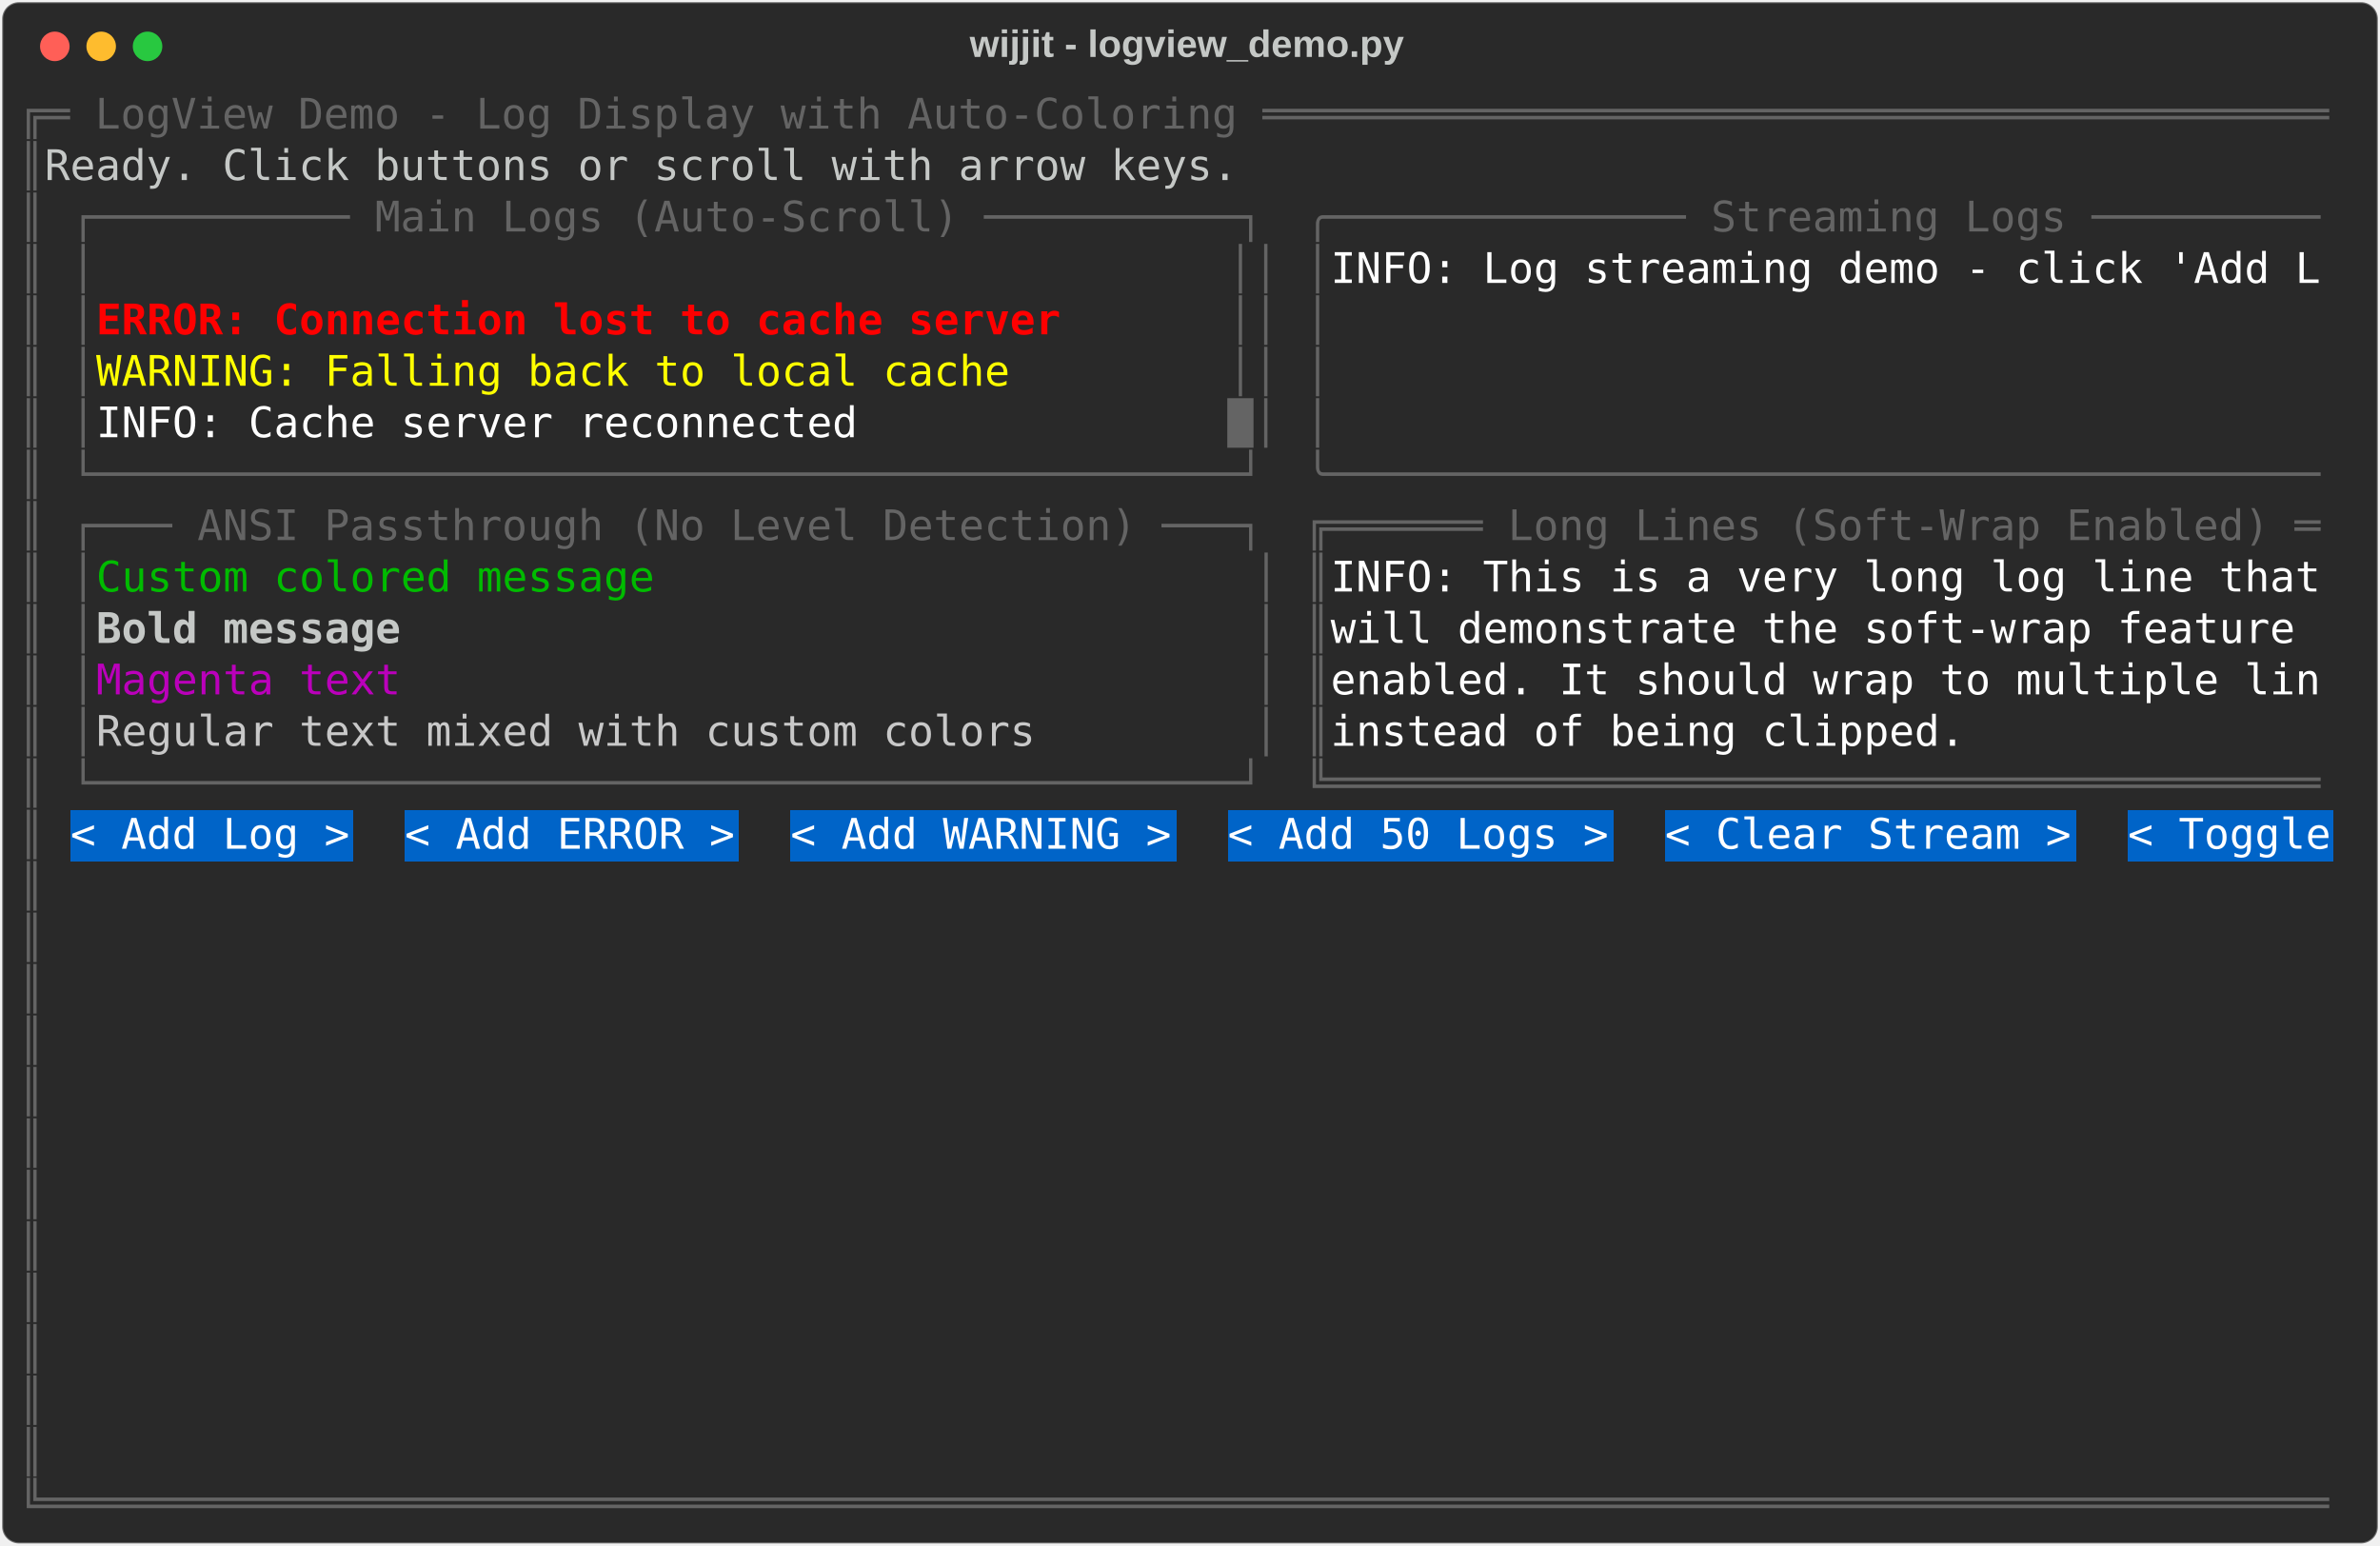
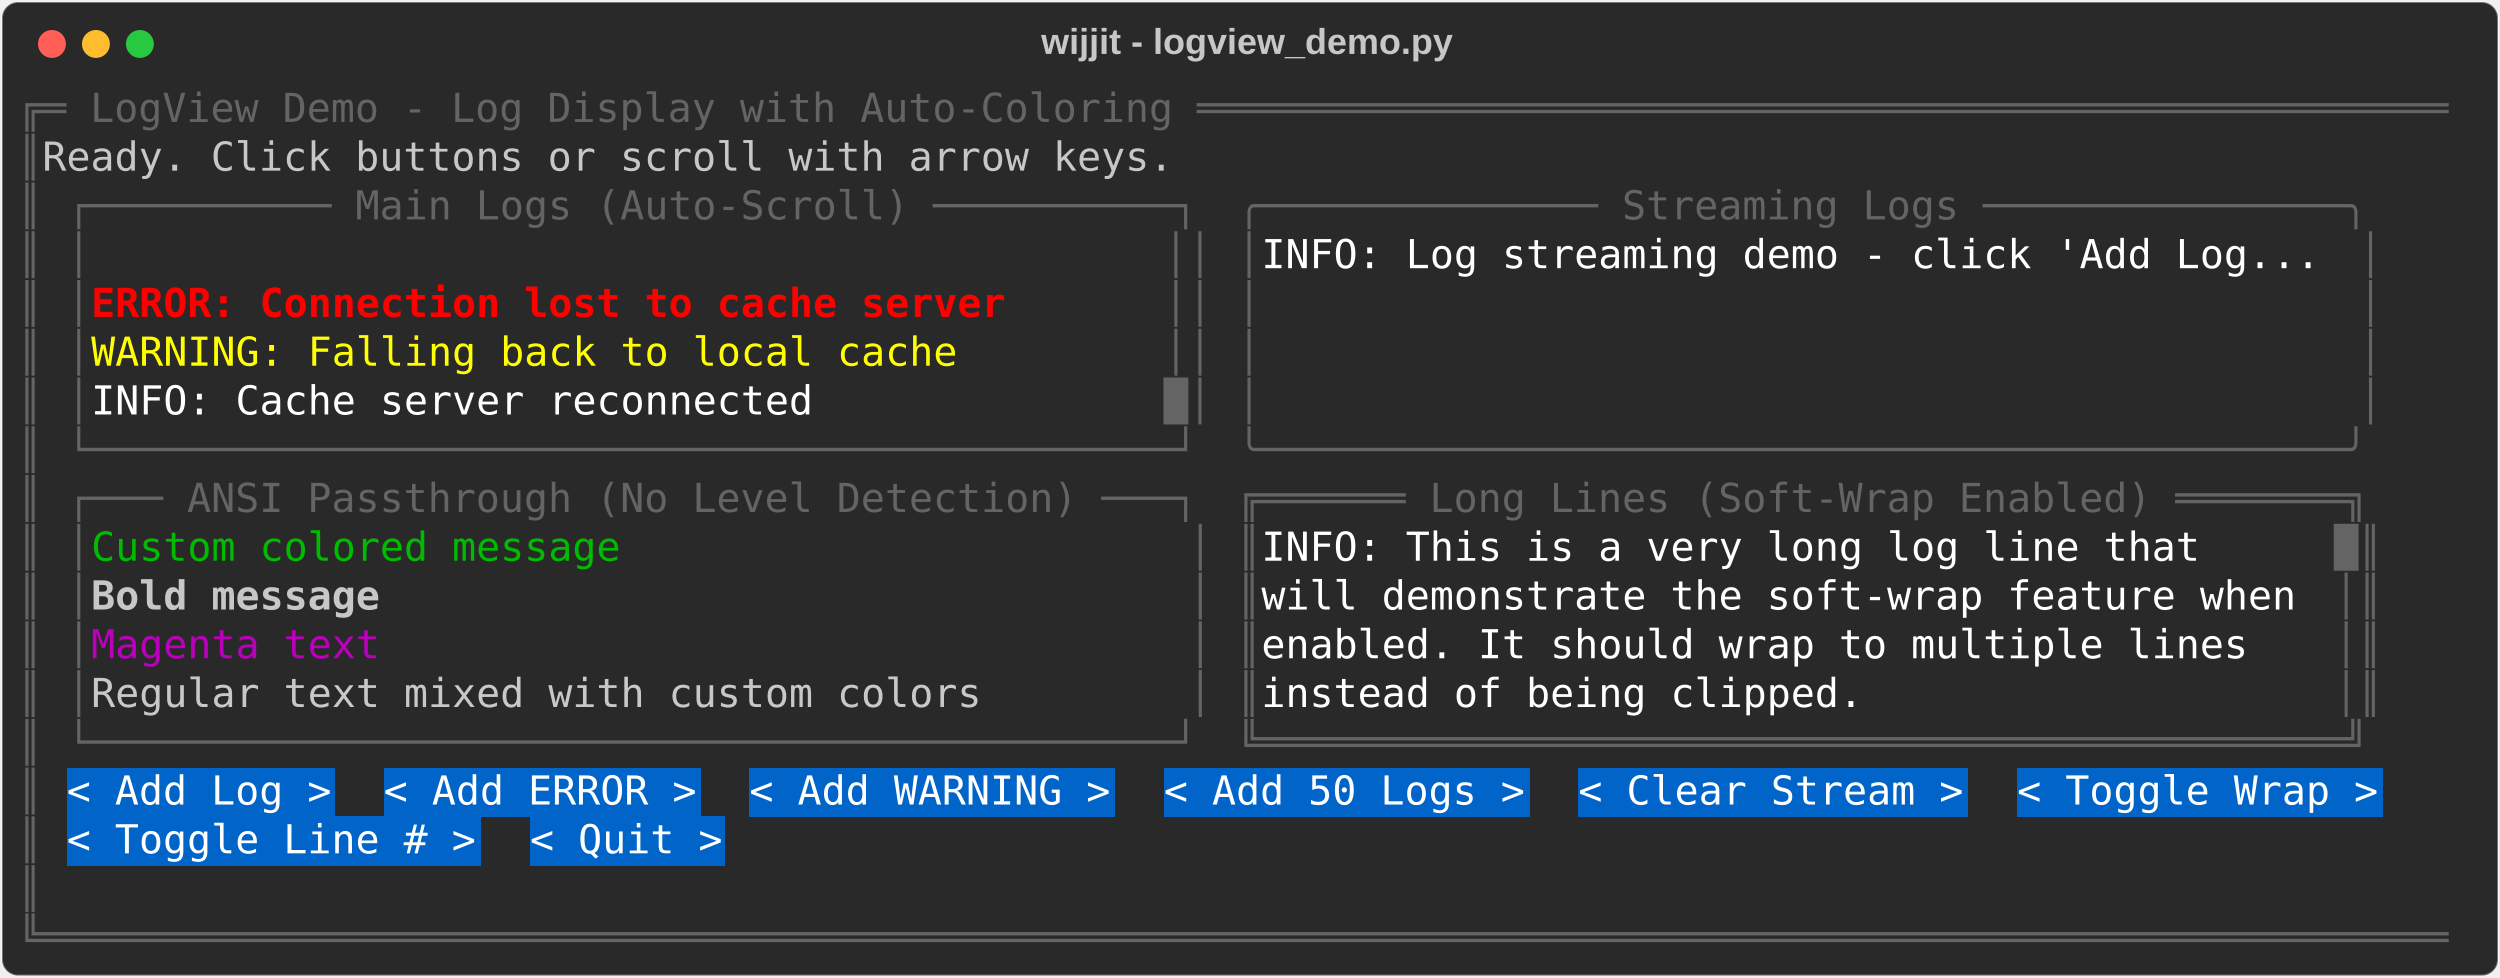
- <svg xmlns="http://www.w3.org/2000/svg" class="rich-terminal" viewBox="0 0 1129 733.2">
+ <svg xmlns="http://www.w3.org/2000/svg" class="rich-terminal" viewBox="0 0 1251 489.2">
  <style>

    @font-face {
        font-family: "Fira Code";
        src: local("FiraCode-Regular"),
                url("https://cdnjs.cloudflare.com/ajax/libs/firacode/6.2.0/woff2/FiraCode-Regular.woff2") format("woff2"),
                url("https://cdnjs.cloudflare.com/ajax/libs/firacode/6.2.0/woff/FiraCode-Regular.woff") format("woff");
        font-style: normal;
        font-weight: 400;
    }
    @font-face {
        font-family: "Fira Code";
        src: local("FiraCode-Bold"),
                url("https://cdnjs.cloudflare.com/ajax/libs/firacode/6.2.0/woff2/FiraCode-Bold.woff2") format("woff2"),
                url("https://cdnjs.cloudflare.com/ajax/libs/firacode/6.2.0/woff/FiraCode-Bold.woff") format("woff");
        font-style: bold;
        font-weight: 700;
    }

-     .terminal-656119007-matrix {
+     .terminal-2878604525-matrix {
        font-family: Fira Code, monospace;
        font-size: 20px;
        line-height: 24.4px;
        font-variant-east-asian: full-width;
    }

-     .terminal-656119007-title {
+     .terminal-2878604525-title {
        font-size: 18px;
        font-weight: bold;
        font-family: arial;
    }

-     .terminal-656119007-r1 { fill: #646464 }
- .terminal-656119007-r2 { fill: #c5c8c6 }
- .terminal-656119007-r3 { fill: #c8c8c8 }
- .terminal-656119007-r4 { fill: #ffffff }
- .terminal-656119007-r5 { fill: #ff0000;font-weight: bold }
- .terminal-656119007-r6 { fill: #ffff00 }
- .terminal-656119007-r7 { fill: #00bb00 }
- .terminal-656119007-r8 { fill: #c5c8c6;font-weight: bold }
- .terminal-656119007-r9 { fill: #bb00bb }
+     .terminal-2878604525-r1 { fill: #646464 }
+ .terminal-2878604525-r2 { fill: #c5c8c6 }
+ .terminal-2878604525-r3 { fill: #c8c8c8 }
+ .terminal-2878604525-r4 { fill: #ffffff }
+ .terminal-2878604525-r5 { fill: #ff0000;font-weight: bold }
+ .terminal-2878604525-r6 { fill: #ffff00 }
+ .terminal-2878604525-r7 { fill: #00bb00 }
+ .terminal-2878604525-r8 { fill: #c5c8c6;font-weight: bold }
+ .terminal-2878604525-r9 { fill: #bb00bb }
    </style>
  <defs>
-     <clipPath id="terminal-656119007-clip-terminal">
-       <rect x="0" y="0" width="1109.2" height="682.2" />
-     </clipPath>
-     <clipPath id="terminal-656119007-line-0">
-       <rect x="0" y="1.5" width="1110.2" height="24.65" />
-     </clipPath>
-     <clipPath id="terminal-656119007-line-1">
-       <rect x="0" y="25.9" width="1110.2" height="24.65" />
-     </clipPath>
-     <clipPath id="terminal-656119007-line-2">
-       <rect x="0" y="50.3" width="1110.2" height="24.65" />
-     </clipPath>
-     <clipPath id="terminal-656119007-line-3">
-       <rect x="0" y="74.7" width="1110.2" height="24.65" />
-     </clipPath>
-     <clipPath id="terminal-656119007-line-4">
-       <rect x="0" y="99.1" width="1110.2" height="24.65" />
-     </clipPath>
-     <clipPath id="terminal-656119007-line-5">
-       <rect x="0" y="123.5" width="1110.2" height="24.65" />
-     </clipPath>
-     <clipPath id="terminal-656119007-line-6">
-       <rect x="0" y="147.9" width="1110.2" height="24.65" />
-     </clipPath>
-     <clipPath id="terminal-656119007-line-7">
-       <rect x="0" y="172.3" width="1110.2" height="24.65" />
-     </clipPath>
-     <clipPath id="terminal-656119007-line-8">
-       <rect x="0" y="196.7" width="1110.2" height="24.65" />
-     </clipPath>
-     <clipPath id="terminal-656119007-line-9">
-       <rect x="0" y="221.1" width="1110.2" height="24.65" />
-     </clipPath>
-     <clipPath id="terminal-656119007-line-10">
-       <rect x="0" y="245.5" width="1110.2" height="24.65" />
-     </clipPath>
-     <clipPath id="terminal-656119007-line-11">
-       <rect x="0" y="269.9" width="1110.2" height="24.65" />
-     </clipPath>
-     <clipPath id="terminal-656119007-line-12">
-       <rect x="0" y="294.3" width="1110.2" height="24.65" />
-     </clipPath>
-     <clipPath id="terminal-656119007-line-13">
-       <rect x="0" y="318.7" width="1110.2" height="24.65" />
-     </clipPath>
-     <clipPath id="terminal-656119007-line-14">
-       <rect x="0" y="343.1" width="1110.2" height="24.65" />
-     </clipPath>
-     <clipPath id="terminal-656119007-line-15">
-       <rect x="0" y="367.5" width="1110.2" height="24.65" />
-     </clipPath>
-     <clipPath id="terminal-656119007-line-16">
-       <rect x="0" y="391.9" width="1110.2" height="24.65" />
-     </clipPath>
-     <clipPath id="terminal-656119007-line-17">
-       <rect x="0" y="416.3" width="1110.2" height="24.65" />
-     </clipPath>
-     <clipPath id="terminal-656119007-line-18">
-       <rect x="0" y="440.7" width="1110.2" height="24.65" />
-     </clipPath>
-     <clipPath id="terminal-656119007-line-19">
-       <rect x="0" y="465.1" width="1110.2" height="24.65" />
-     </clipPath>
-     <clipPath id="terminal-656119007-line-20">
-       <rect x="0" y="489.5" width="1110.2" height="24.65" />
-     </clipPath>
-     <clipPath id="terminal-656119007-line-21">
-       <rect x="0" y="513.9" width="1110.2" height="24.65" />
-     </clipPath>
-     <clipPath id="terminal-656119007-line-22">
-       <rect x="0" y="538.3" width="1110.2" height="24.65" />
-     </clipPath>
-     <clipPath id="terminal-656119007-line-23">
-       <rect x="0" y="562.7" width="1110.2" height="24.65" />
-     </clipPath>
-     <clipPath id="terminal-656119007-line-24">
-       <rect x="0" y="587.1" width="1110.2" height="24.65" />
-     </clipPath>
-     <clipPath id="terminal-656119007-line-25">
-       <rect x="0" y="611.5" width="1110.2" height="24.65" />
-     </clipPath>
-     <clipPath id="terminal-656119007-line-26">
-       <rect x="0" y="635.9" width="1110.2" height="24.65" />
+     <clipPath id="terminal-2878604525-clip-terminal">
+       <rect x="0" y="0" width="1231.2" height="438.2" />
+     </clipPath>
+     <clipPath id="terminal-2878604525-line-0">
+       <rect x="0" y="1.5" width="1232.2" height="24.65" />
+     </clipPath>
+     <clipPath id="terminal-2878604525-line-1">
+       <rect x="0" y="25.9" width="1232.2" height="24.65" />
+     </clipPath>
+     <clipPath id="terminal-2878604525-line-2">
+       <rect x="0" y="50.3" width="1232.2" height="24.65" />
+     </clipPath>
+     <clipPath id="terminal-2878604525-line-3">
+       <rect x="0" y="74.7" width="1232.2" height="24.65" />
+     </clipPath>
+     <clipPath id="terminal-2878604525-line-4">
+       <rect x="0" y="99.1" width="1232.2" height="24.65" />
+     </clipPath>
+     <clipPath id="terminal-2878604525-line-5">
+       <rect x="0" y="123.5" width="1232.2" height="24.65" />
+     </clipPath>
+     <clipPath id="terminal-2878604525-line-6">
+       <rect x="0" y="147.9" width="1232.2" height="24.65" />
+     </clipPath>
+     <clipPath id="terminal-2878604525-line-7">
+       <rect x="0" y="172.3" width="1232.2" height="24.65" />
+     </clipPath>
+     <clipPath id="terminal-2878604525-line-8">
+       <rect x="0" y="196.7" width="1232.2" height="24.65" />
+     </clipPath>
+     <clipPath id="terminal-2878604525-line-9">
+       <rect x="0" y="221.1" width="1232.2" height="24.65" />
+     </clipPath>
+     <clipPath id="terminal-2878604525-line-10">
+       <rect x="0" y="245.5" width="1232.2" height="24.65" />
+     </clipPath>
+     <clipPath id="terminal-2878604525-line-11">
+       <rect x="0" y="269.9" width="1232.2" height="24.65" />
+     </clipPath>
+     <clipPath id="terminal-2878604525-line-12">
+       <rect x="0" y="294.3" width="1232.2" height="24.65" />
+     </clipPath>
+     <clipPath id="terminal-2878604525-line-13">
+       <rect x="0" y="318.7" width="1232.2" height="24.65" />
+     </clipPath>
+     <clipPath id="terminal-2878604525-line-14">
+       <rect x="0" y="343.1" width="1232.2" height="24.65" />
+     </clipPath>
+     <clipPath id="terminal-2878604525-line-15">
+       <rect x="0" y="367.5" width="1232.2" height="24.65" />
+     </clipPath>
+     <clipPath id="terminal-2878604525-line-16">
+       <rect x="0" y="391.9" width="1232.2" height="24.65" />
    </clipPath>
  </defs>
-   <rect fill="#292929" stroke="rgba(255,255,255,0.35)" stroke-width="1" x="1" y="1" width="1127" height="731.2" rx="8" />
-   <text class="terminal-656119007-title" fill="#c5c8c6" text-anchor="middle" x="563" y="27">wijjit - logview_demo.py</text>
+   <rect fill="#292929" stroke="rgba(255,255,255,0.35)" stroke-width="1" x="1" y="1" width="1249" height="487.2" rx="8" />
+   <text class="terminal-2878604525-title" fill="#c5c8c6" text-anchor="middle" x="624" y="27">wijjit - logview_demo.py</text>
  <g transform="translate(26,22)">
    <circle cx="0" cy="0" r="7" fill="#ff5f57" />
    <circle cx="22" cy="0" r="7" fill="#febc2e" />
    <circle cx="44" cy="0" r="7" fill="#28c840" />
  </g>
-   <g transform="translate(9, 41)" clip-path="url(#terminal-656119007-clip-terminal)">
+   <g transform="translate(9, 41)" clip-path="url(#terminal-2878604525-clip-terminal)">
    <rect fill="#0064c8" x="24.4" y="343.1" width="134.2" height="24.65" shape-rendering="crispEdges" />
    <rect fill="#0064c8" x="183" y="343.1" width="158.6" height="24.65" shape-rendering="crispEdges" />
    <rect fill="#0064c8" x="366" y="343.1" width="183" height="24.65" shape-rendering="crispEdges" />
    <rect fill="#0064c8" x="573.4" y="343.1" width="183" height="24.65" shape-rendering="crispEdges" />
    <rect fill="#0064c8" x="780.8" y="343.1" width="195.2" height="24.65" shape-rendering="crispEdges" />
-     <rect fill="#0064c8" x="1000.4" y="343.1" width="97.6" height="24.65" shape-rendering="crispEdges" />
-     <g class="terminal-656119007-matrix">
-       <text class="terminal-656119007-r1" x="0" y="20" textLength="1110.2" clip-path="url(#terminal-656119007-line-0)">╔═ LogView Demo - Log Display with Auto-Coloring ══════════════════════════════════════════</text>
-       <text class="terminal-656119007-r2" x="1110.2" y="20" textLength="12.2" clip-path="url(#terminal-656119007-line-0)">
- </text>
-       <text class="terminal-656119007-r1" x="0" y="44.4" textLength="12.2" clip-path="url(#terminal-656119007-line-1)">║</text>
-       <text class="terminal-656119007-r2" x="12.2" y="44.4" textLength="1098" clip-path="url(#terminal-656119007-line-1)"> Ready. Click buttons or scroll with arrow keys.                                          </text>
-       <text class="terminal-656119007-r2" x="1110.2" y="44.4" textLength="12.2" clip-path="url(#terminal-656119007-line-1)">
- </text>
-       <text class="terminal-656119007-r1" x="0" y="68.8" textLength="12.2" clip-path="url(#terminal-656119007-line-2)">║</text>
-       <text class="terminal-656119007-r1" x="24.4" y="68.8" textLength="573.4" clip-path="url(#terminal-656119007-line-2)">┌────────── Main Logs (Auto-Scroll) ──────────┐</text>
-       <text class="terminal-656119007-r1" x="610" y="68.8" textLength="488" clip-path="url(#terminal-656119007-line-2)">╭────────────── Streaming Logs ─────────</text>
-       <text class="terminal-656119007-r2" x="1110.2" y="68.8" textLength="12.2" clip-path="url(#terminal-656119007-line-2)">
- </text>
-       <text class="terminal-656119007-r1" x="0" y="93.2" textLength="12.2" clip-path="url(#terminal-656119007-line-3)">║</text>
-       <text class="terminal-656119007-r1" x="24.4" y="93.2" textLength="12.2" clip-path="url(#terminal-656119007-line-3)">│</text>
-       <text class="terminal-656119007-r1" x="573.4" y="93.2" textLength="24.4" clip-path="url(#terminal-656119007-line-3)">││</text>
-       <text class="terminal-656119007-r1" x="610" y="93.2" textLength="12.2" clip-path="url(#terminal-656119007-line-3)">│</text>
-       <text class="terminal-656119007-r4" x="622.2" y="93.2" textLength="475.8" clip-path="url(#terminal-656119007-line-3)">INFO: Log streaming demo - click 'Add L</text>
-       <text class="terminal-656119007-r2" x="1110.2" y="93.2" textLength="12.2" clip-path="url(#terminal-656119007-line-3)">
- </text>
-       <text class="terminal-656119007-r1" x="0" y="117.6" textLength="12.2" clip-path="url(#terminal-656119007-line-4)">║</text>
-       <text class="terminal-656119007-r1" x="24.4" y="117.6" textLength="12.2" clip-path="url(#terminal-656119007-line-4)">│</text>
-       <text class="terminal-656119007-r5" x="36.6" y="117.6" textLength="463.6" clip-path="url(#terminal-656119007-line-4)">ERROR: Connection lost to cache server</text>
-       <text class="terminal-656119007-r1" x="573.4" y="117.6" textLength="24.4" clip-path="url(#terminal-656119007-line-4)">││</text>
-       <text class="terminal-656119007-r1" x="610" y="117.6" textLength="12.2" clip-path="url(#terminal-656119007-line-4)">│</text>
-       <text class="terminal-656119007-r2" x="1110.2" y="117.6" textLength="12.2" clip-path="url(#terminal-656119007-line-4)">
- </text>
-       <text class="terminal-656119007-r1" x="0" y="142" textLength="12.2" clip-path="url(#terminal-656119007-line-5)">║</text>
-       <text class="terminal-656119007-r1" x="24.4" y="142" textLength="12.2" clip-path="url(#terminal-656119007-line-5)">│</text>
-       <text class="terminal-656119007-r6" x="36.6" y="142" textLength="439.2" clip-path="url(#terminal-656119007-line-5)">WARNING: Falling back to local cache</text>
-       <text class="terminal-656119007-r1" x="573.4" y="142" textLength="24.4" clip-path="url(#terminal-656119007-line-5)">││</text>
-       <text class="terminal-656119007-r1" x="610" y="142" textLength="12.2" clip-path="url(#terminal-656119007-line-5)">│</text>
-       <text class="terminal-656119007-r2" x="1110.2" y="142" textLength="12.2" clip-path="url(#terminal-656119007-line-5)">
- </text>
-       <text class="terminal-656119007-r1" x="0" y="166.4" textLength="12.2" clip-path="url(#terminal-656119007-line-6)">║</text>
-       <text class="terminal-656119007-r1" x="24.4" y="166.4" textLength="12.2" clip-path="url(#terminal-656119007-line-6)">│</text>
-       <text class="terminal-656119007-r4" x="36.6" y="166.4" textLength="366" clip-path="url(#terminal-656119007-line-6)">INFO: Cache server reconnected</text>
-       <text class="terminal-656119007-r1" x="573.4" y="166.4" textLength="24.4" clip-path="url(#terminal-656119007-line-6)">█│</text>
-       <text class="terminal-656119007-r1" x="610" y="166.4" textLength="12.2" clip-path="url(#terminal-656119007-line-6)">│</text>
-       <text class="terminal-656119007-r2" x="1110.2" y="166.4" textLength="12.2" clip-path="url(#terminal-656119007-line-6)">
- </text>
-       <text class="terminal-656119007-r1" x="0" y="190.8" textLength="12.2" clip-path="url(#terminal-656119007-line-7)">║</text>
-       <text class="terminal-656119007-r1" x="24.4" y="190.8" textLength="573.4" clip-path="url(#terminal-656119007-line-7)">└─────────────────────────────────────────────┘</text>
-       <text class="terminal-656119007-r1" x="610" y="190.8" textLength="488" clip-path="url(#terminal-656119007-line-7)">╰───────────────────────────────────────</text>
-       <text class="terminal-656119007-r2" x="1110.2" y="190.8" textLength="12.2" clip-path="url(#terminal-656119007-line-7)">
- </text>
-       <text class="terminal-656119007-r1" x="0" y="215.2" textLength="12.2" clip-path="url(#terminal-656119007-line-8)">║</text>
-       <text class="terminal-656119007-r1" x="24.4" y="215.2" textLength="573.4" clip-path="url(#terminal-656119007-line-8)">┌─── ANSI Passthrough (No Level Detection) ───┐</text>
-       <text class="terminal-656119007-r1" x="610" y="215.2" textLength="488" clip-path="url(#terminal-656119007-line-8)">╔══════ Long Lines (Soft-Wrap Enabled) ═</text>
-       <text class="terminal-656119007-r2" x="1110.2" y="215.2" textLength="12.2" clip-path="url(#terminal-656119007-line-8)">
- </text>
-       <text class="terminal-656119007-r1" x="0" y="239.6" textLength="12.2" clip-path="url(#terminal-656119007-line-9)">║</text>
-       <text class="terminal-656119007-r1" x="24.4" y="239.6" textLength="12.2" clip-path="url(#terminal-656119007-line-9)">│</text>
-       <text class="terminal-656119007-r7" x="36.6" y="239.6" textLength="268.4" clip-path="url(#terminal-656119007-line-9)">Custom colored message</text>
-       <text class="terminal-656119007-r1" x="585.6" y="239.6" textLength="12.2" clip-path="url(#terminal-656119007-line-9)">│</text>
-       <text class="terminal-656119007-r1" x="610" y="239.6" textLength="12.2" clip-path="url(#terminal-656119007-line-9)">║</text>
-       <text class="terminal-656119007-r4" x="622.2" y="239.6" textLength="475.8" clip-path="url(#terminal-656119007-line-9)">INFO: This is a very long log line that</text>
-       <text class="terminal-656119007-r2" x="1110.2" y="239.6" textLength="12.2" clip-path="url(#terminal-656119007-line-9)">
- </text>
-       <text class="terminal-656119007-r1" x="0" y="264" textLength="12.2" clip-path="url(#terminal-656119007-line-10)">║</text>
-       <text class="terminal-656119007-r1" x="24.4" y="264" textLength="12.2" clip-path="url(#terminal-656119007-line-10)">│</text>
-       <text class="terminal-656119007-r8" x="36.6" y="264" textLength="146.4" clip-path="url(#terminal-656119007-line-10)">Bold message</text>
-       <text class="terminal-656119007-r1" x="585.6" y="264" textLength="12.2" clip-path="url(#terminal-656119007-line-10)">│</text>
-       <text class="terminal-656119007-r1" x="610" y="264" textLength="12.2" clip-path="url(#terminal-656119007-line-10)">║</text>
-       <text class="terminal-656119007-r4" x="622.2" y="264" textLength="475.8" clip-path="url(#terminal-656119007-line-10)">will demonstrate the soft-wrap feature </text>
-       <text class="terminal-656119007-r2" x="1110.2" y="264" textLength="12.2" clip-path="url(#terminal-656119007-line-10)">
- </text>
-       <text class="terminal-656119007-r1" x="0" y="288.4" textLength="12.2" clip-path="url(#terminal-656119007-line-11)">║</text>
-       <text class="terminal-656119007-r1" x="24.4" y="288.4" textLength="12.2" clip-path="url(#terminal-656119007-line-11)">│</text>
-       <text class="terminal-656119007-r9" x="36.6" y="288.4" textLength="146.4" clip-path="url(#terminal-656119007-line-11)">Magenta text</text>
-       <text class="terminal-656119007-r1" x="585.6" y="288.4" textLength="12.2" clip-path="url(#terminal-656119007-line-11)">│</text>
-       <text class="terminal-656119007-r1" x="610" y="288.4" textLength="12.2" clip-path="url(#terminal-656119007-line-11)">║</text>
-       <text class="terminal-656119007-r4" x="622.2" y="288.4" textLength="475.8" clip-path="url(#terminal-656119007-line-11)">enabled. It should wrap to multiple lin</text>
-       <text class="terminal-656119007-r2" x="1110.2" y="288.4" textLength="12.2" clip-path="url(#terminal-656119007-line-11)">
- </text>
-       <text class="terminal-656119007-r1" x="0" y="312.8" textLength="12.2" clip-path="url(#terminal-656119007-line-12)">║</text>
-       <text class="terminal-656119007-r1" x="24.4" y="312.8" textLength="12.2" clip-path="url(#terminal-656119007-line-12)">│</text>
-       <text class="terminal-656119007-r3" x="36.6" y="312.8" textLength="549" clip-path="url(#terminal-656119007-line-12)">Regular text mixed with custom colors        </text>
-       <text class="terminal-656119007-r1" x="585.6" y="312.8" textLength="12.2" clip-path="url(#terminal-656119007-line-12)">│</text>
-       <text class="terminal-656119007-r1" x="610" y="312.8" textLength="12.2" clip-path="url(#terminal-656119007-line-12)">║</text>
-       <text class="terminal-656119007-r4" x="622.2" y="312.8" textLength="305" clip-path="url(#terminal-656119007-line-12)">instead of being clipped.</text>
-       <text class="terminal-656119007-r2" x="1110.2" y="312.8" textLength="12.2" clip-path="url(#terminal-656119007-line-12)">
- </text>
-       <text class="terminal-656119007-r1" x="0" y="337.2" textLength="12.2" clip-path="url(#terminal-656119007-line-13)">║</text>
-       <text class="terminal-656119007-r1" x="24.4" y="337.2" textLength="573.4" clip-path="url(#terminal-656119007-line-13)">└─────────────────────────────────────────────┘</text>
-       <text class="terminal-656119007-r1" x="610" y="337.2" textLength="488" clip-path="url(#terminal-656119007-line-13)">╚═══════════════════════════════════════</text>
-       <text class="terminal-656119007-r2" x="1110.2" y="337.2" textLength="12.2" clip-path="url(#terminal-656119007-line-13)">
- </text>
-       <text class="terminal-656119007-r1" x="0" y="361.6" textLength="12.2" clip-path="url(#terminal-656119007-line-14)">║</text>
-       <text class="terminal-656119007-r4" x="24.4" y="361.6" textLength="134.2" clip-path="url(#terminal-656119007-line-14)">&lt; Add Log &gt;</text>
-       <text class="terminal-656119007-r4" x="183" y="361.6" textLength="158.6" clip-path="url(#terminal-656119007-line-14)">&lt; Add ERROR &gt;</text>
-       <text class="terminal-656119007-r4" x="366" y="361.6" textLength="183" clip-path="url(#terminal-656119007-line-14)">&lt; Add WARNING &gt;</text>
-       <text class="terminal-656119007-r4" x="573.4" y="361.6" textLength="183" clip-path="url(#terminal-656119007-line-14)">&lt; Add 50 Logs &gt;</text>
-       <text class="terminal-656119007-r4" x="780.8" y="361.6" textLength="195.2" clip-path="url(#terminal-656119007-line-14)">&lt; Clear Stream &gt;</text>
-       <text class="terminal-656119007-r4" x="1000.4" y="361.6" textLength="97.6" clip-path="url(#terminal-656119007-line-14)">&lt; Toggle</text>
-       <text class="terminal-656119007-r2" x="1110.2" y="361.6" textLength="12.2" clip-path="url(#terminal-656119007-line-14)">
- </text>
-       <text class="terminal-656119007-r1" x="0" y="386" textLength="12.2" clip-path="url(#terminal-656119007-line-15)">║</text>
-       <text class="terminal-656119007-r2" x="1110.2" y="386" textLength="12.2" clip-path="url(#terminal-656119007-line-15)">
- </text>
-       <text class="terminal-656119007-r1" x="0" y="410.4" textLength="12.2" clip-path="url(#terminal-656119007-line-16)">║</text>
-       <text class="terminal-656119007-r2" x="1110.2" y="410.4" textLength="12.2" clip-path="url(#terminal-656119007-line-16)">
- </text>
-       <text class="terminal-656119007-r1" x="0" y="434.8" textLength="12.2" clip-path="url(#terminal-656119007-line-17)">║</text>
-       <text class="terminal-656119007-r2" x="1110.2" y="434.8" textLength="12.2" clip-path="url(#terminal-656119007-line-17)">
- </text>
-       <text class="terminal-656119007-r1" x="0" y="459.2" textLength="12.2" clip-path="url(#terminal-656119007-line-18)">║</text>
-       <text class="terminal-656119007-r2" x="1110.2" y="459.2" textLength="12.2" clip-path="url(#terminal-656119007-line-18)">
- </text>
-       <text class="terminal-656119007-r1" x="0" y="483.6" textLength="12.2" clip-path="url(#terminal-656119007-line-19)">║</text>
-       <text class="terminal-656119007-r2" x="1110.2" y="483.6" textLength="12.2" clip-path="url(#terminal-656119007-line-19)">
- </text>
-       <text class="terminal-656119007-r1" x="0" y="508" textLength="12.2" clip-path="url(#terminal-656119007-line-20)">║</text>
-       <text class="terminal-656119007-r2" x="1110.2" y="508" textLength="12.2" clip-path="url(#terminal-656119007-line-20)">
- </text>
-       <text class="terminal-656119007-r1" x="0" y="532.4" textLength="12.2" clip-path="url(#terminal-656119007-line-21)">║</text>
-       <text class="terminal-656119007-r2" x="1110.2" y="532.4" textLength="12.2" clip-path="url(#terminal-656119007-line-21)">
- </text>
-       <text class="terminal-656119007-r1" x="0" y="556.8" textLength="12.2" clip-path="url(#terminal-656119007-line-22)">║</text>
-       <text class="terminal-656119007-r2" x="1110.2" y="556.8" textLength="12.2" clip-path="url(#terminal-656119007-line-22)">
- </text>
-       <text class="terminal-656119007-r1" x="0" y="581.2" textLength="12.2" clip-path="url(#terminal-656119007-line-23)">║</text>
-       <text class="terminal-656119007-r2" x="1110.2" y="581.2" textLength="12.2" clip-path="url(#terminal-656119007-line-23)">
- </text>
-       <text class="terminal-656119007-r1" x="0" y="605.6" textLength="12.2" clip-path="url(#terminal-656119007-line-24)">║</text>
-       <text class="terminal-656119007-r2" x="1110.2" y="605.6" textLength="12.2" clip-path="url(#terminal-656119007-line-24)">
- </text>
-       <text class="terminal-656119007-r1" x="0" y="630" textLength="12.2" clip-path="url(#terminal-656119007-line-25)">║</text>
-       <text class="terminal-656119007-r2" x="1110.2" y="630" textLength="12.2" clip-path="url(#terminal-656119007-line-25)">
- </text>
-       <text class="terminal-656119007-r1" x="0" y="654.4" textLength="12.2" clip-path="url(#terminal-656119007-line-26)">║</text>
-       <text class="terminal-656119007-r2" x="1110.2" y="654.4" textLength="12.2" clip-path="url(#terminal-656119007-line-26)">
- </text>
-       <text class="terminal-656119007-r1" x="0" y="678.8" textLength="1110.2" clip-path="url(#terminal-656119007-line-27)">╚══════════════════════════════════════════════════════════════════════════════════════════</text>
-       <text class="terminal-656119007-r2" x="1110.2" y="678.8" textLength="12.2" clip-path="url(#terminal-656119007-line-27)">
+     <rect fill="#0064c8" x="1000.4" y="343.1" width="183" height="24.65" shape-rendering="crispEdges" />
+     <rect fill="#0064c8" x="24.4" y="367.5" width="207.4" height="24.65" shape-rendering="crispEdges" />
+     <rect fill="#0064c8" x="256.2" y="367.5" width="97.6" height="24.65" shape-rendering="crispEdges" />
+     <g class="terminal-2878604525-matrix">
+       <text class="terminal-2878604525-r1" x="0" y="20" textLength="1232.2" clip-path="url(#terminal-2878604525-line-0)">╔═ LogView Demo - Log Display with Auto-Coloring ════════════════════════════════════════════════════</text>
+       <text class="terminal-2878604525-r2" x="1232.2" y="20" textLength="12.2" clip-path="url(#terminal-2878604525-line-0)">
+ </text>
+       <text class="terminal-2878604525-r1" x="0" y="44.4" textLength="12.2" clip-path="url(#terminal-2878604525-line-1)">║</text>
+       <text class="terminal-2878604525-r2" x="12.2" y="44.4" textLength="1220" clip-path="url(#terminal-2878604525-line-1)"> Ready. Click buttons or scroll with arrow keys.                                                    </text>
+       <text class="terminal-2878604525-r2" x="1232.2" y="44.4" textLength="12.2" clip-path="url(#terminal-2878604525-line-1)">
+ </text>
+       <text class="terminal-2878604525-r1" x="0" y="68.8" textLength="12.2" clip-path="url(#terminal-2878604525-line-2)">║</text>
+       <text class="terminal-2878604525-r1" x="24.4" y="68.8" textLength="573.4" clip-path="url(#terminal-2878604525-line-2)">┌────────── Main Logs (Auto-Scroll) ──────────┐</text>
+       <text class="terminal-2878604525-r1" x="610" y="68.8" textLength="573.4" clip-path="url(#terminal-2878604525-line-2)">╭────────────── Streaming Logs ───────────────╮</text>
+       <text class="terminal-2878604525-r2" x="1232.2" y="68.8" textLength="12.2" clip-path="url(#terminal-2878604525-line-2)">
+ </text>
+       <text class="terminal-2878604525-r1" x="0" y="93.2" textLength="12.2" clip-path="url(#terminal-2878604525-line-3)">║</text>
+       <text class="terminal-2878604525-r1" x="24.4" y="93.2" textLength="12.2" clip-path="url(#terminal-2878604525-line-3)">│</text>
+       <text class="terminal-2878604525-r1" x="573.4" y="93.2" textLength="24.4" clip-path="url(#terminal-2878604525-line-3)">││</text>
+       <text class="terminal-2878604525-r1" x="610" y="93.2" textLength="12.2" clip-path="url(#terminal-2878604525-line-3)">│</text>
+       <text class="terminal-2878604525-r4" x="622.2" y="93.2" textLength="536.8" clip-path="url(#terminal-2878604525-line-3)">INFO: Log streaming demo - click 'Add Log...</text>
+       <text class="terminal-2878604525-r1" x="1171.2" y="93.2" textLength="12.2" clip-path="url(#terminal-2878604525-line-3)">│</text>
+       <text class="terminal-2878604525-r2" x="1232.2" y="93.2" textLength="12.2" clip-path="url(#terminal-2878604525-line-3)">
+ </text>
+       <text class="terminal-2878604525-r1" x="0" y="117.6" textLength="12.2" clip-path="url(#terminal-2878604525-line-4)">║</text>
+       <text class="terminal-2878604525-r1" x="24.4" y="117.6" textLength="12.2" clip-path="url(#terminal-2878604525-line-4)">│</text>
+       <text class="terminal-2878604525-r5" x="36.6" y="117.6" textLength="463.6" clip-path="url(#terminal-2878604525-line-4)">ERROR: Connection lost to cache server</text>
+       <text class="terminal-2878604525-r1" x="573.4" y="117.6" textLength="24.4" clip-path="url(#terminal-2878604525-line-4)">││</text>
+       <text class="terminal-2878604525-r1" x="610" y="117.6" textLength="12.2" clip-path="url(#terminal-2878604525-line-4)">│</text>
+       <text class="terminal-2878604525-r1" x="1171.2" y="117.6" textLength="12.2" clip-path="url(#terminal-2878604525-line-4)">│</text>
+       <text class="terminal-2878604525-r2" x="1232.2" y="117.6" textLength="12.2" clip-path="url(#terminal-2878604525-line-4)">
+ </text>
+       <text class="terminal-2878604525-r1" x="0" y="142" textLength="12.2" clip-path="url(#terminal-2878604525-line-5)">║</text>
+       <text class="terminal-2878604525-r1" x="24.4" y="142" textLength="12.2" clip-path="url(#terminal-2878604525-line-5)">│</text>
+       <text class="terminal-2878604525-r6" x="36.6" y="142" textLength="439.2" clip-path="url(#terminal-2878604525-line-5)">WARNING: Falling back to local cache</text>
+       <text class="terminal-2878604525-r1" x="573.4" y="142" textLength="24.4" clip-path="url(#terminal-2878604525-line-5)">││</text>
+       <text class="terminal-2878604525-r1" x="610" y="142" textLength="12.2" clip-path="url(#terminal-2878604525-line-5)">│</text>
+       <text class="terminal-2878604525-r1" x="1171.2" y="142" textLength="12.2" clip-path="url(#terminal-2878604525-line-5)">│</text>
+       <text class="terminal-2878604525-r2" x="1232.2" y="142" textLength="12.2" clip-path="url(#terminal-2878604525-line-5)">
+ </text>
+       <text class="terminal-2878604525-r1" x="0" y="166.4" textLength="12.2" clip-path="url(#terminal-2878604525-line-6)">║</text>
+       <text class="terminal-2878604525-r1" x="24.4" y="166.4" textLength="12.2" clip-path="url(#terminal-2878604525-line-6)">│</text>
+       <text class="terminal-2878604525-r4" x="36.6" y="166.4" textLength="366" clip-path="url(#terminal-2878604525-line-6)">INFO: Cache server reconnected</text>
+       <text class="terminal-2878604525-r1" x="573.4" y="166.4" textLength="24.4" clip-path="url(#terminal-2878604525-line-6)">█│</text>
+       <text class="terminal-2878604525-r1" x="610" y="166.4" textLength="12.2" clip-path="url(#terminal-2878604525-line-6)">│</text>
+       <text class="terminal-2878604525-r1" x="1171.2" y="166.4" textLength="12.2" clip-path="url(#terminal-2878604525-line-6)">│</text>
+       <text class="terminal-2878604525-r2" x="1232.2" y="166.4" textLength="12.2" clip-path="url(#terminal-2878604525-line-6)">
+ </text>
+       <text class="terminal-2878604525-r1" x="0" y="190.8" textLength="12.2" clip-path="url(#terminal-2878604525-line-7)">║</text>
+       <text class="terminal-2878604525-r1" x="24.4" y="190.8" textLength="573.4" clip-path="url(#terminal-2878604525-line-7)">└─────────────────────────────────────────────┘</text>
+       <text class="terminal-2878604525-r1" x="610" y="190.8" textLength="573.4" clip-path="url(#terminal-2878604525-line-7)">╰─────────────────────────────────────────────╯</text>
+       <text class="terminal-2878604525-r2" x="1232.2" y="190.8" textLength="12.2" clip-path="url(#terminal-2878604525-line-7)">
+ </text>
+       <text class="terminal-2878604525-r1" x="0" y="215.2" textLength="12.2" clip-path="url(#terminal-2878604525-line-8)">║</text>
+       <text class="terminal-2878604525-r1" x="24.4" y="215.2" textLength="573.4" clip-path="url(#terminal-2878604525-line-8)">┌─── ANSI Passthrough (No Level Detection) ───┐</text>
+       <text class="terminal-2878604525-r1" x="610" y="215.2" textLength="573.4" clip-path="url(#terminal-2878604525-line-8)">╔══════ Long Lines (Soft-Wrap Enabled) ═══════╗</text>
+       <text class="terminal-2878604525-r2" x="1232.2" y="215.2" textLength="12.2" clip-path="url(#terminal-2878604525-line-8)">
+ </text>
+       <text class="terminal-2878604525-r1" x="0" y="239.6" textLength="12.2" clip-path="url(#terminal-2878604525-line-9)">║</text>
+       <text class="terminal-2878604525-r1" x="24.4" y="239.6" textLength="12.2" clip-path="url(#terminal-2878604525-line-9)">│</text>
+       <text class="terminal-2878604525-r7" x="36.6" y="239.6" textLength="268.4" clip-path="url(#terminal-2878604525-line-9)">Custom colored message</text>
+       <text class="terminal-2878604525-r1" x="585.6" y="239.6" textLength="12.2" clip-path="url(#terminal-2878604525-line-9)">│</text>
+       <text class="terminal-2878604525-r1" x="610" y="239.6" textLength="12.2" clip-path="url(#terminal-2878604525-line-9)">║</text>
+       <text class="terminal-2878604525-r4" x="622.2" y="239.6" textLength="488" clip-path="url(#terminal-2878604525-line-9)">INFO: This is a very long log line that </text>
+       <text class="terminal-2878604525-r1" x="1159" y="239.6" textLength="24.4" clip-path="url(#terminal-2878604525-line-9)">█║</text>
+       <text class="terminal-2878604525-r2" x="1232.2" y="239.6" textLength="12.2" clip-path="url(#terminal-2878604525-line-9)">
+ </text>
+       <text class="terminal-2878604525-r1" x="0" y="264" textLength="12.2" clip-path="url(#terminal-2878604525-line-10)">║</text>
+       <text class="terminal-2878604525-r1" x="24.4" y="264" textLength="12.2" clip-path="url(#terminal-2878604525-line-10)">│</text>
+       <text class="terminal-2878604525-r8" x="36.6" y="264" textLength="146.4" clip-path="url(#terminal-2878604525-line-10)">Bold message</text>
+       <text class="terminal-2878604525-r1" x="585.6" y="264" textLength="12.2" clip-path="url(#terminal-2878604525-line-10)">│</text>
+       <text class="terminal-2878604525-r1" x="610" y="264" textLength="12.2" clip-path="url(#terminal-2878604525-line-10)">║</text>
+       <text class="terminal-2878604525-r4" x="622.2" y="264" textLength="536.8" clip-path="url(#terminal-2878604525-line-10)">will demonstrate the soft-wrap feature when </text>
+       <text class="terminal-2878604525-r1" x="1159" y="264" textLength="24.4" clip-path="url(#terminal-2878604525-line-10)">│║</text>
+       <text class="terminal-2878604525-r2" x="1232.2" y="264" textLength="12.2" clip-path="url(#terminal-2878604525-line-10)">
+ </text>
+       <text class="terminal-2878604525-r1" x="0" y="288.4" textLength="12.2" clip-path="url(#terminal-2878604525-line-11)">║</text>
+       <text class="terminal-2878604525-r1" x="24.4" y="288.4" textLength="12.2" clip-path="url(#terminal-2878604525-line-11)">│</text>
+       <text class="terminal-2878604525-r9" x="36.6" y="288.4" textLength="146.4" clip-path="url(#terminal-2878604525-line-11)">Magenta text</text>
+       <text class="terminal-2878604525-r1" x="585.6" y="288.4" textLength="12.2" clip-path="url(#terminal-2878604525-line-11)">│</text>
+       <text class="terminal-2878604525-r1" x="610" y="288.4" textLength="12.2" clip-path="url(#terminal-2878604525-line-11)">║</text>
+       <text class="terminal-2878604525-r4" x="622.2" y="288.4" textLength="512.4" clip-path="url(#terminal-2878604525-line-11)">enabled. It should wrap to multiple lines </text>
+       <text class="terminal-2878604525-r1" x="1159" y="288.4" textLength="24.4" clip-path="url(#terminal-2878604525-line-11)">│║</text>
+       <text class="terminal-2878604525-r2" x="1232.2" y="288.4" textLength="12.2" clip-path="url(#terminal-2878604525-line-11)">
+ </text>
+       <text class="terminal-2878604525-r1" x="0" y="312.8" textLength="12.2" clip-path="url(#terminal-2878604525-line-12)">║</text>
+       <text class="terminal-2878604525-r1" x="24.4" y="312.8" textLength="12.2" clip-path="url(#terminal-2878604525-line-12)">│</text>
+       <text class="terminal-2878604525-r3" x="36.6" y="312.8" textLength="549" clip-path="url(#terminal-2878604525-line-12)">Regular text mixed with custom colors        </text>
+       <text class="terminal-2878604525-r1" x="585.6" y="312.8" textLength="12.2" clip-path="url(#terminal-2878604525-line-12)">│</text>
+       <text class="terminal-2878604525-r1" x="610" y="312.8" textLength="12.2" clip-path="url(#terminal-2878604525-line-12)">║</text>
+       <text class="terminal-2878604525-r4" x="622.2" y="312.8" textLength="305" clip-path="url(#terminal-2878604525-line-12)">instead of being clipped.</text>
+       <text class="terminal-2878604525-r1" x="1159" y="312.8" textLength="24.4" clip-path="url(#terminal-2878604525-line-12)">│║</text>
+       <text class="terminal-2878604525-r2" x="1232.2" y="312.8" textLength="12.2" clip-path="url(#terminal-2878604525-line-12)">
+ </text>
+       <text class="terminal-2878604525-r1" x="0" y="337.2" textLength="12.2" clip-path="url(#terminal-2878604525-line-13)">║</text>
+       <text class="terminal-2878604525-r1" x="24.4" y="337.2" textLength="573.4" clip-path="url(#terminal-2878604525-line-13)">└─────────────────────────────────────────────┘</text>
+       <text class="terminal-2878604525-r1" x="610" y="337.2" textLength="573.4" clip-path="url(#terminal-2878604525-line-13)">╚═════════════════════════════════════════════╝</text>
+       <text class="terminal-2878604525-r2" x="1232.2" y="337.2" textLength="12.2" clip-path="url(#terminal-2878604525-line-13)">
+ </text>
+       <text class="terminal-2878604525-r1" x="0" y="361.6" textLength="12.2" clip-path="url(#terminal-2878604525-line-14)">║</text>
+       <text class="terminal-2878604525-r4" x="24.4" y="361.6" textLength="134.2" clip-path="url(#terminal-2878604525-line-14)">&lt; Add Log &gt;</text>
+       <text class="terminal-2878604525-r4" x="183" y="361.6" textLength="158.6" clip-path="url(#terminal-2878604525-line-14)">&lt; Add ERROR &gt;</text>
+       <text class="terminal-2878604525-r4" x="366" y="361.6" textLength="183" clip-path="url(#terminal-2878604525-line-14)">&lt; Add WARNING &gt;</text>
+       <text class="terminal-2878604525-r4" x="573.4" y="361.6" textLength="183" clip-path="url(#terminal-2878604525-line-14)">&lt; Add 50 Logs &gt;</text>
+       <text class="terminal-2878604525-r4" x="780.8" y="361.6" textLength="195.2" clip-path="url(#terminal-2878604525-line-14)">&lt; Clear Stream &gt;</text>
+       <text class="terminal-2878604525-r4" x="1000.4" y="361.6" textLength="183" clip-path="url(#terminal-2878604525-line-14)">&lt; Toggle Wrap &gt;</text>
+       <text class="terminal-2878604525-r2" x="1232.2" y="361.6" textLength="12.2" clip-path="url(#terminal-2878604525-line-14)">
+ </text>
+       <text class="terminal-2878604525-r1" x="0" y="386" textLength="12.2" clip-path="url(#terminal-2878604525-line-15)">║</text>
+       <text class="terminal-2878604525-r4" x="24.4" y="386" textLength="207.4" clip-path="url(#terminal-2878604525-line-15)">&lt; Toggle Line # &gt;</text>
+       <text class="terminal-2878604525-r4" x="256.2" y="386" textLength="97.6" clip-path="url(#terminal-2878604525-line-15)">&lt; Quit &gt;</text>
+       <text class="terminal-2878604525-r2" x="1232.2" y="386" textLength="12.2" clip-path="url(#terminal-2878604525-line-15)">
+ </text>
+       <text class="terminal-2878604525-r1" x="0" y="410.4" textLength="12.2" clip-path="url(#terminal-2878604525-line-16)">║</text>
+       <text class="terminal-2878604525-r2" x="1232.2" y="410.4" textLength="12.2" clip-path="url(#terminal-2878604525-line-16)">
+ </text>
+       <text class="terminal-2878604525-r1" x="0" y="434.8" textLength="1232.2" clip-path="url(#terminal-2878604525-line-17)">╚════════════════════════════════════════════════════════════════════════════════════════════════════</text>
+       <text class="terminal-2878604525-r2" x="1232.2" y="434.8" textLength="12.2" clip-path="url(#terminal-2878604525-line-17)">
</text>
    </g>
  </g>
</svg>
